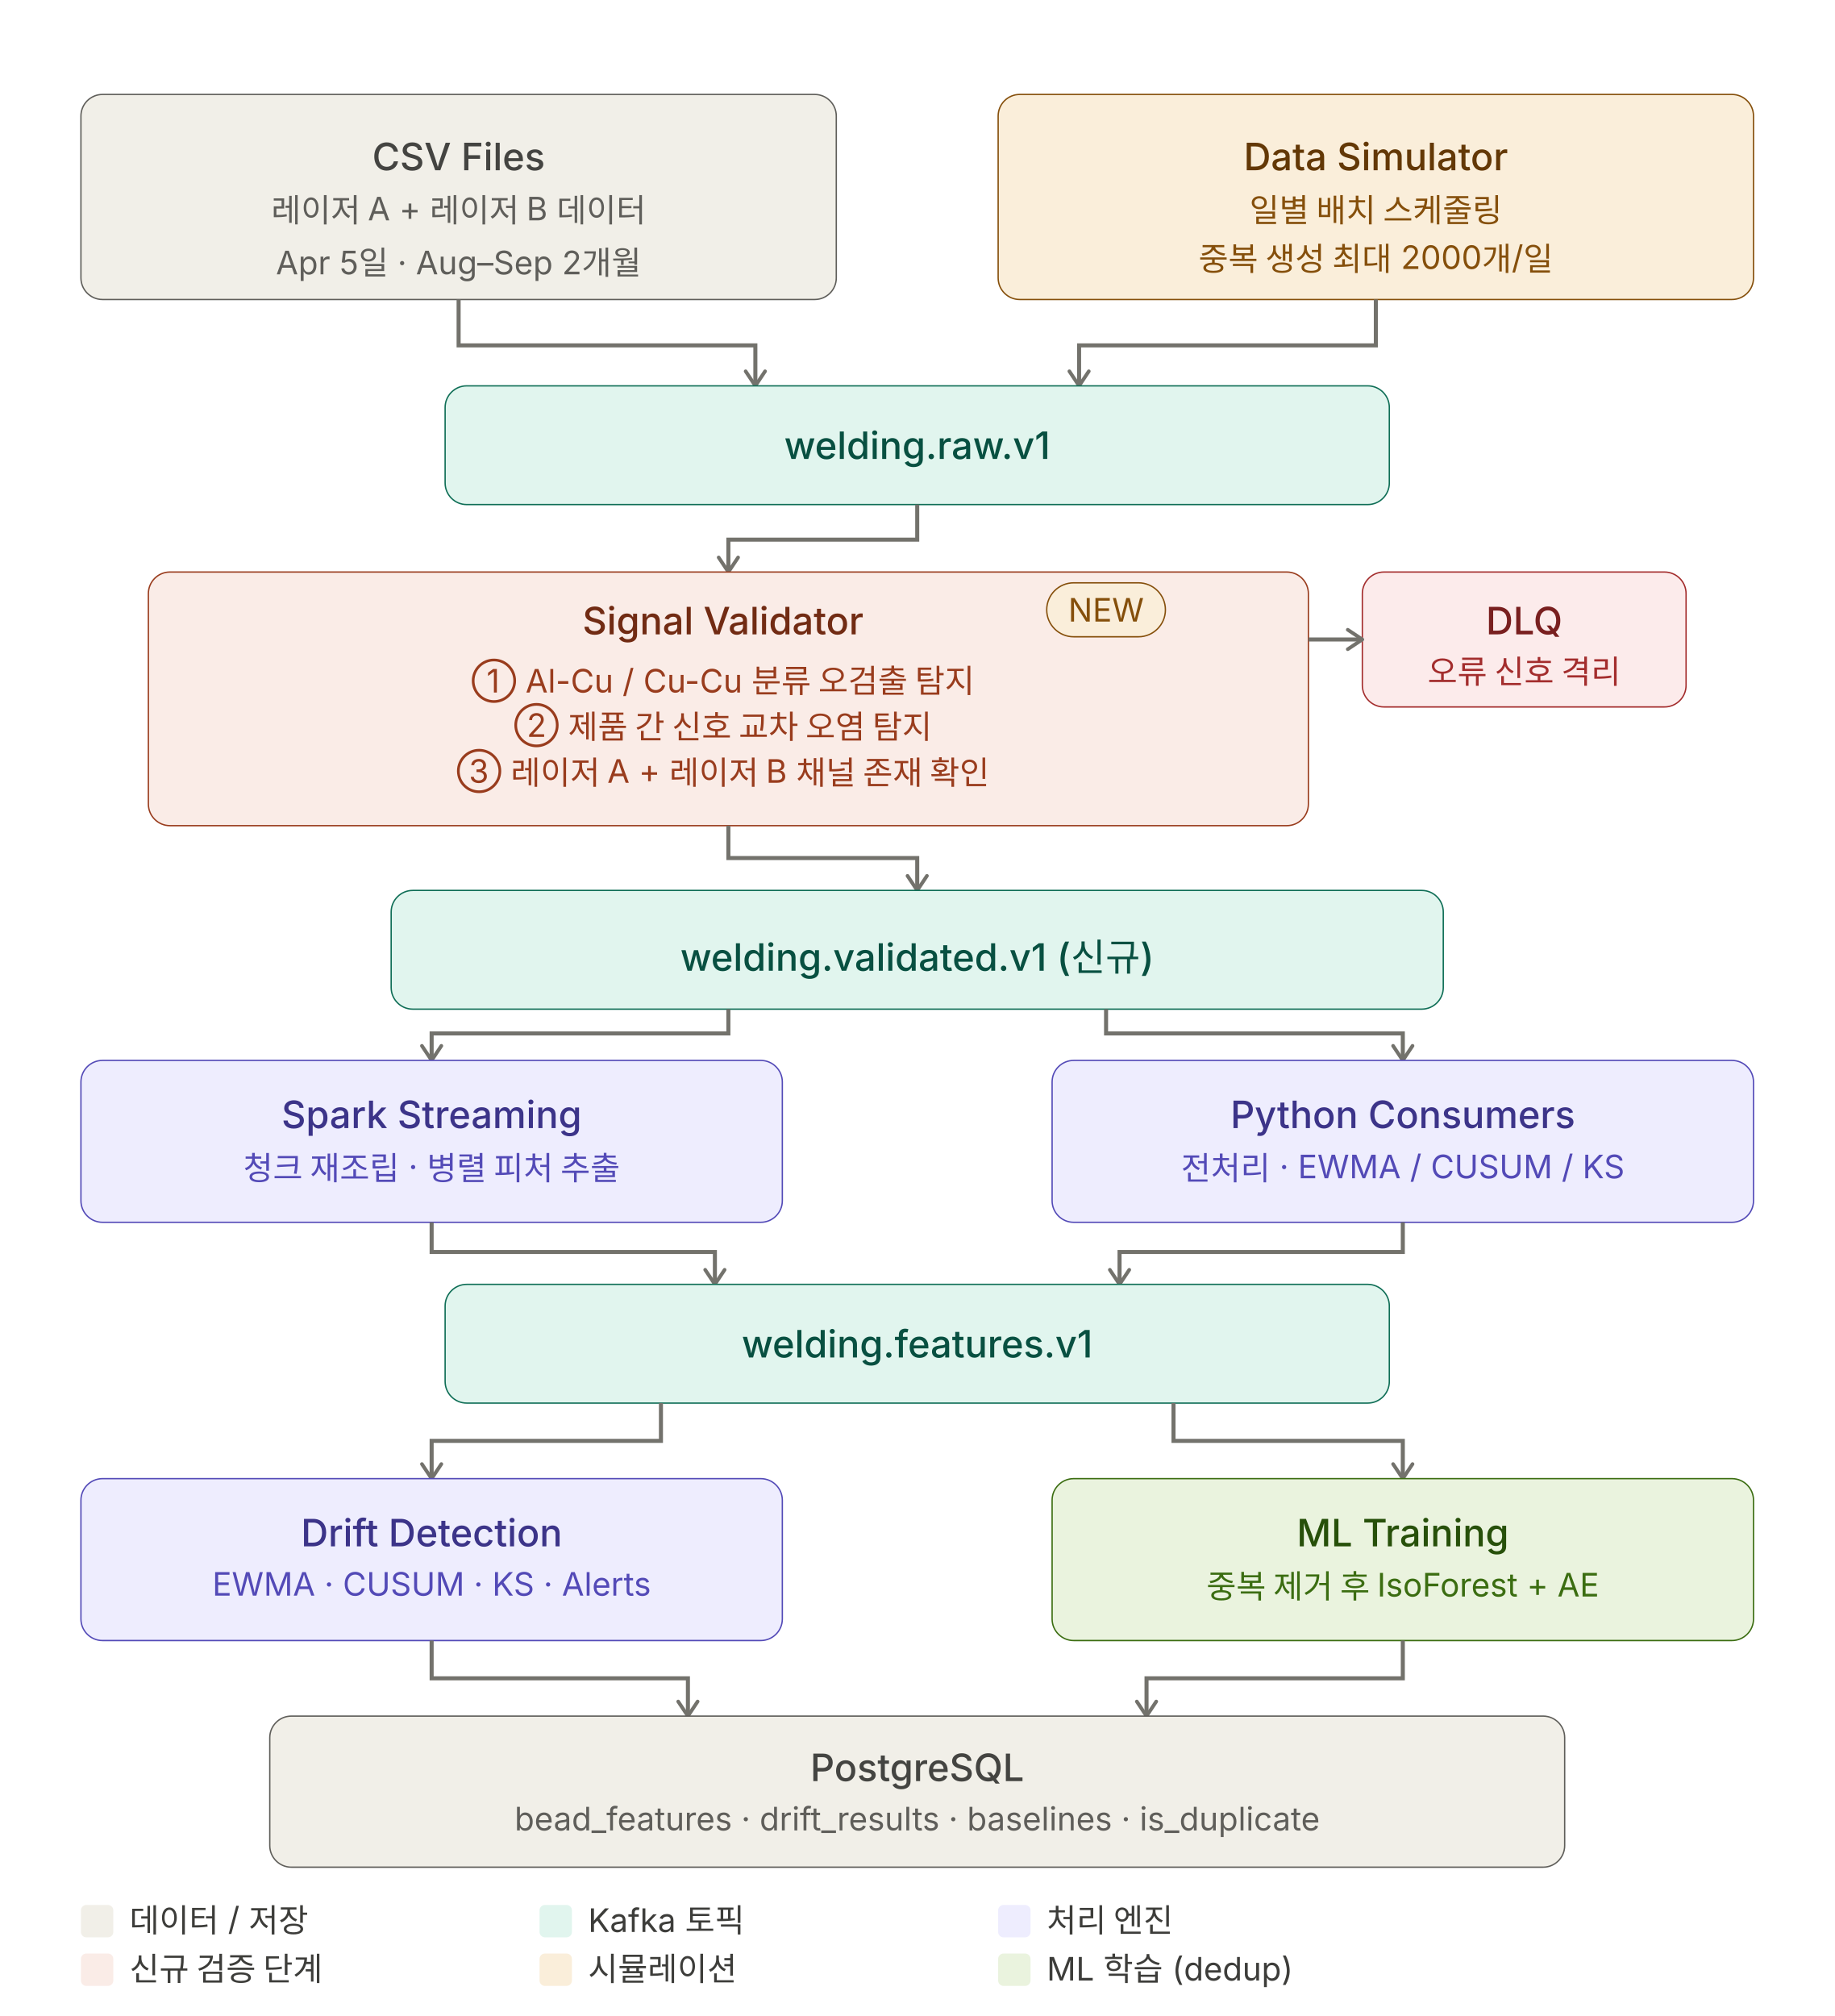
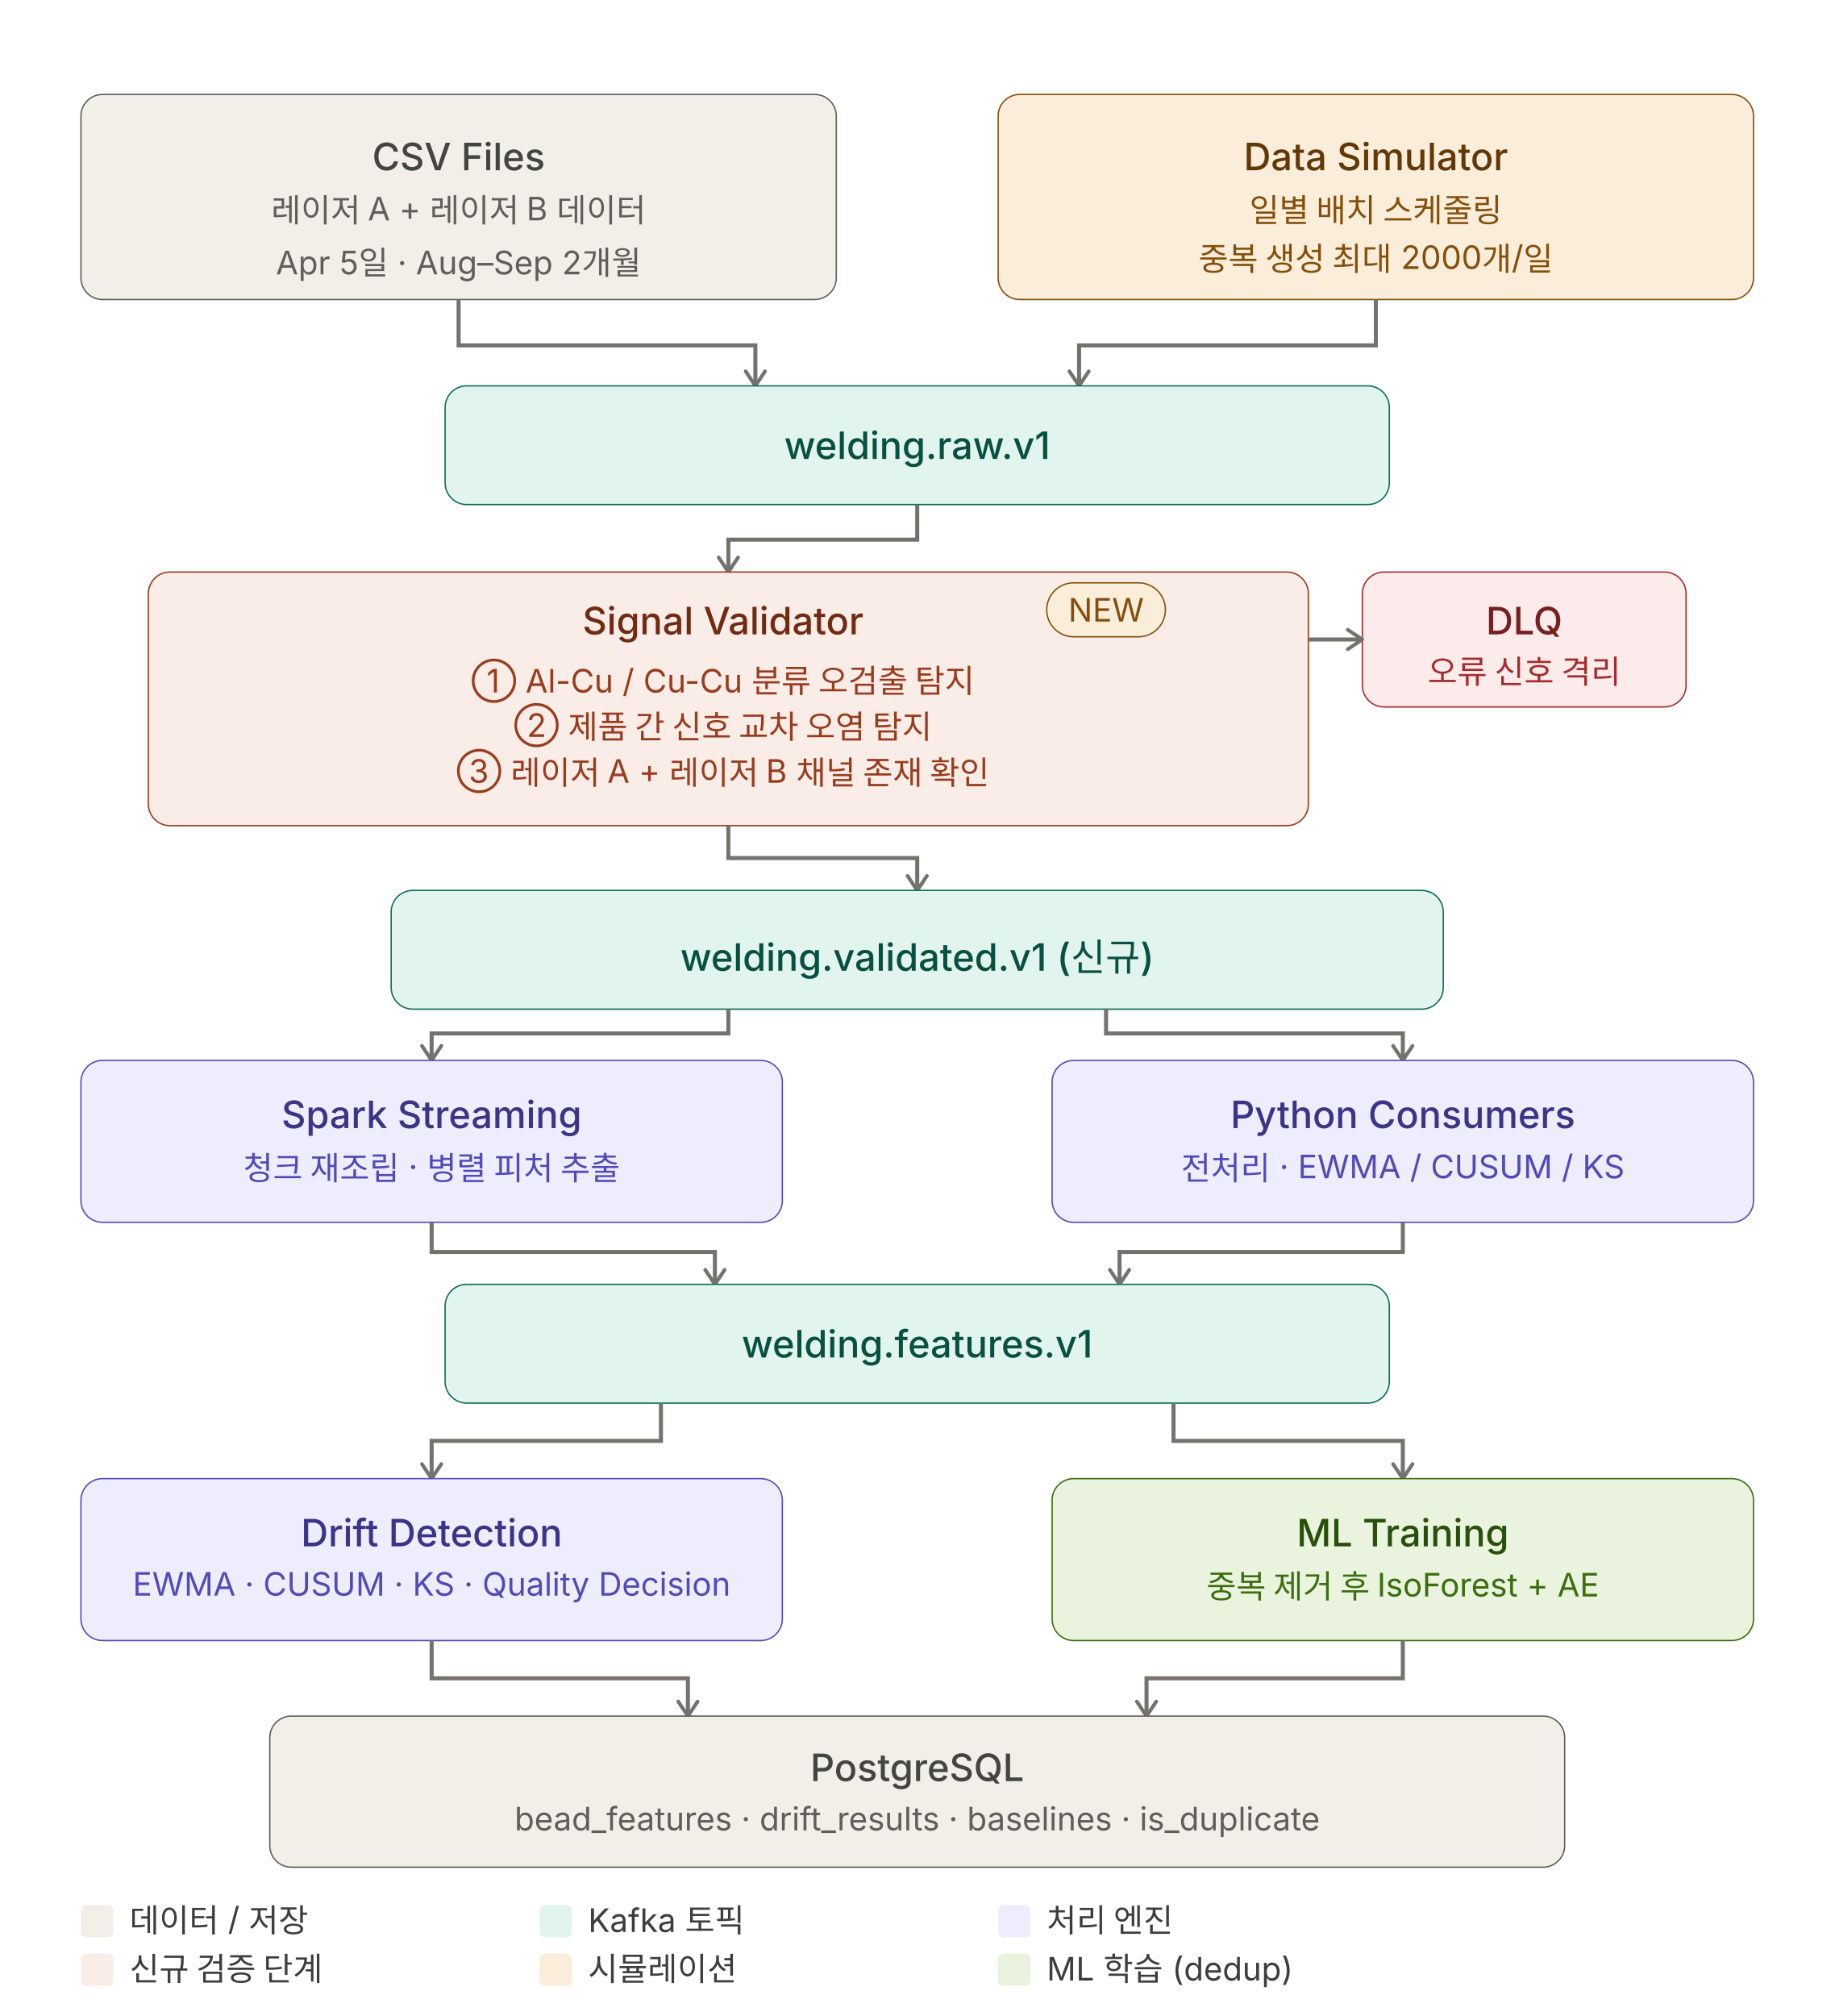
<svg xmlns="http://www.w3.org/2000/svg" width="100%" viewBox="0 0 680 747.15" role="img" style="">
  <defs>
    <marker id="arrow" viewBox="0 0 10 10" refX="8" refY="5" markerWidth="6" markerHeight="6" orient="auto-start-reverse">
      <path d="M2 1L8 5L2 9" fill="none" stroke="context-stroke" stroke-width="1.5" stroke-linecap="round" stroke-linejoin="round" />
    </marker>
  </defs>
  <g style="fill:rgb(0, 0, 0);stroke:none;color:rgb(0, 0, 0);stroke-width:1px;stroke-linecap:butt;stroke-linejoin:miter;opacity:1;font-family:&quot;Anthropic Sans&quot;, -apple-system, BlinkMacSystemFont, &quot;Segoe UI&quot;, sans-serif;font-size:16px;font-weight:400;text-anchor:start;dominant-baseline:auto">
    <rect x="30" y="35" width="280" height="76" rx="8" stroke-width="0.5" style="fill:rgb(241, 239, 232);stroke:rgb(95, 94, 90);color:rgb(0, 0, 0);stroke-width:0.5px;stroke-linecap:butt;stroke-linejoin:miter;opacity:1;font-family:&quot;Anthropic Sans&quot;, -apple-system, BlinkMacSystemFont, &quot;Segoe UI&quot;, sans-serif;font-size:16px;font-weight:400;text-anchor:start;dominant-baseline:auto" />
    <text x="170" y="58" text-anchor="middle" dominant-baseline="central" style="fill:rgb(68, 68, 65);stroke:none;color:rgb(0, 0, 0);stroke-width:1px;stroke-linecap:butt;stroke-linejoin:miter;opacity:1;font-family:&quot;Anthropic Sans&quot;, -apple-system, BlinkMacSystemFont, &quot;Segoe UI&quot;, sans-serif;font-size:14px;font-weight:500;text-anchor:middle;dominant-baseline:central">CSV Files</text>
    <text x="170" y="77" text-anchor="middle" dominant-baseline="central" style="fill:rgb(95, 94, 90);stroke:none;color:rgb(0, 0, 0);stroke-width:1px;stroke-linecap:butt;stroke-linejoin:miter;opacity:1;font-family:&quot;Anthropic Sans&quot;, -apple-system, BlinkMacSystemFont, &quot;Segoe UI&quot;, sans-serif;font-size:12px;font-weight:400;text-anchor:middle;dominant-baseline:central">레이저 A + 레이저 B 데이터</text>
    <text x="170" y="95" text-anchor="middle" dominant-baseline="central" style="fill:rgb(95, 94, 90);stroke:none;color:rgb(0, 0, 0);stroke-width:1px;stroke-linecap:butt;stroke-linejoin:miter;opacity:1;font-family:&quot;Anthropic Sans&quot;, -apple-system, BlinkMacSystemFont, &quot;Segoe UI&quot;, sans-serif;font-size:12px;font-weight:400;text-anchor:middle;dominant-baseline:central">Apr 5일 · Aug–Sep 2개월</text>
  </g>
  <g style="fill:rgb(0, 0, 0);stroke:none;color:rgb(0, 0, 0);stroke-width:1px;stroke-linecap:butt;stroke-linejoin:miter;opacity:1;font-family:&quot;Anthropic Sans&quot;, -apple-system, BlinkMacSystemFont, &quot;Segoe UI&quot;, sans-serif;font-size:16px;font-weight:400;text-anchor:start;dominant-baseline:auto">
    <rect x="370" y="35" width="280" height="76" rx="8" stroke-width="0.5" style="fill:rgb(250, 238, 218);stroke:rgb(133, 79, 11);color:rgb(0, 0, 0);stroke-width:0.5px;stroke-linecap:butt;stroke-linejoin:miter;opacity:1;font-family:&quot;Anthropic Sans&quot;, -apple-system, BlinkMacSystemFont, &quot;Segoe UI&quot;, sans-serif;font-size:16px;font-weight:400;text-anchor:start;dominant-baseline:auto" />
    <text x="510" y="58" text-anchor="middle" dominant-baseline="central" style="fill:rgb(99, 56, 6);stroke:none;color:rgb(0, 0, 0);stroke-width:1px;stroke-linecap:butt;stroke-linejoin:miter;opacity:1;font-family:&quot;Anthropic Sans&quot;, -apple-system, BlinkMacSystemFont, &quot;Segoe UI&quot;, sans-serif;font-size:14px;font-weight:500;text-anchor:middle;dominant-baseline:central">Data Simulator</text>
    <text x="510" y="77" text-anchor="middle" dominant-baseline="central" style="fill:rgb(133, 79, 11);stroke:none;color:rgb(0, 0, 0);stroke-width:1px;stroke-linecap:butt;stroke-linejoin:miter;opacity:1;font-family:&quot;Anthropic Sans&quot;, -apple-system, BlinkMacSystemFont, &quot;Segoe UI&quot;, sans-serif;font-size:12px;font-weight:400;text-anchor:middle;dominant-baseline:central">일별 배치 스케줄링</text>
    <text x="510" y="95" text-anchor="middle" dominant-baseline="central" style="fill:rgb(133, 79, 11);stroke:none;color:rgb(0, 0, 0);stroke-width:1px;stroke-linecap:butt;stroke-linejoin:miter;opacity:1;font-family:&quot;Anthropic Sans&quot;, -apple-system, BlinkMacSystemFont, &quot;Segoe UI&quot;, sans-serif;font-size:12px;font-weight:400;text-anchor:middle;dominant-baseline:central">중복 생성 최대 2000개/일</text>
  </g>
  <path fill="none" marker-end="url(#arrow)" d="M 170 111 L 170 128 L 280 128 L 280 143" style="fill:none;stroke:rgb(115, 114, 108);color:rgb(0, 0, 0);stroke-width:1.5px;stroke-linecap:butt;stroke-linejoin:miter;opacity:1;font-family:&quot;Anthropic Sans&quot;, -apple-system, BlinkMacSystemFont, &quot;Segoe UI&quot;, sans-serif;font-size:16px;font-weight:400;text-anchor:start;dominant-baseline:auto" />
  <path fill="none" marker-end="url(#arrow)" d="M 510 111 L 510 128 L 400 128 L 400 143" style="fill:none;stroke:rgb(115, 114, 108);color:rgb(0, 0, 0);stroke-width:1.5px;stroke-linecap:butt;stroke-linejoin:miter;opacity:1;font-family:&quot;Anthropic Sans&quot;, -apple-system, BlinkMacSystemFont, &quot;Segoe UI&quot;, sans-serif;font-size:16px;font-weight:400;text-anchor:start;dominant-baseline:auto" />
  <g style="fill:rgb(0, 0, 0);stroke:none;color:rgb(0, 0, 0);stroke-width:1px;stroke-linecap:butt;stroke-linejoin:miter;opacity:1;font-family:&quot;Anthropic Sans&quot;, -apple-system, BlinkMacSystemFont, &quot;Segoe UI&quot;, sans-serif;font-size:16px;font-weight:400;text-anchor:start;dominant-baseline:auto">
    <rect x="165" y="143" width="350" height="44" rx="8" stroke-width="0.5" style="fill:rgb(225, 245, 238);stroke:rgb(15, 110, 86);color:rgb(0, 0, 0);stroke-width:0.5px;stroke-linecap:butt;stroke-linejoin:miter;opacity:1;font-family:&quot;Anthropic Sans&quot;, -apple-system, BlinkMacSystemFont, &quot;Segoe UI&quot;, sans-serif;font-size:16px;font-weight:400;text-anchor:start;dominant-baseline:auto" />
    <text x="340" y="165" text-anchor="middle" dominant-baseline="central" style="fill:rgb(8, 80, 65);stroke:none;color:rgb(0, 0, 0);stroke-width:1px;stroke-linecap:butt;stroke-linejoin:miter;opacity:1;font-family:&quot;Anthropic Sans&quot;, -apple-system, BlinkMacSystemFont, &quot;Segoe UI&quot;, sans-serif;font-size:14px;font-weight:500;text-anchor:middle;dominant-baseline:central">welding.raw.v1</text>
  </g>
  <path fill="none" marker-end="url(#arrow)" d="M 340 187 L 340 200 L 270 200 L 270 212" style="fill:none;stroke:rgb(115, 114, 108);color:rgb(0, 0, 0);stroke-width:1.5px;stroke-linecap:butt;stroke-linejoin:miter;opacity:1;font-family:&quot;Anthropic Sans&quot;, -apple-system, BlinkMacSystemFont, &quot;Segoe UI&quot;, sans-serif;font-size:16px;font-weight:400;text-anchor:start;dominant-baseline:auto" />
  <g style="fill:rgb(0, 0, 0);stroke:none;color:rgb(0, 0, 0);stroke-width:1px;stroke-linecap:butt;stroke-linejoin:miter;opacity:1;font-family:&quot;Anthropic Sans&quot;, -apple-system, BlinkMacSystemFont, &quot;Segoe UI&quot;, sans-serif;font-size:16px;font-weight:400;text-anchor:start;dominant-baseline:auto">
    <rect x="55" y="212" width="430" height="94" rx="8" stroke-width="0.5" style="fill:rgb(250, 236, 231);stroke:rgb(153, 60, 29);color:rgb(0, 0, 0);stroke-width:0.5px;stroke-linecap:butt;stroke-linejoin:miter;opacity:1;font-family:&quot;Anthropic Sans&quot;, -apple-system, BlinkMacSystemFont, &quot;Segoe UI&quot;, sans-serif;font-size:16px;font-weight:400;text-anchor:start;dominant-baseline:auto" />
    <text x="268" y="230" text-anchor="middle" dominant-baseline="central" style="fill:rgb(113, 43, 19);stroke:none;color:rgb(0, 0, 0);stroke-width:1px;stroke-linecap:butt;stroke-linejoin:miter;opacity:1;font-family:&quot;Anthropic Sans&quot;, -apple-system, BlinkMacSystemFont, &quot;Segoe UI&quot;, sans-serif;font-size:14px;font-weight:500;text-anchor:middle;dominant-baseline:central">Signal Validator</text>
    <text x="268" y="250" text-anchor="middle" dominant-baseline="central" style="fill:rgb(153, 60, 29);stroke:none;color:rgb(0, 0, 0);stroke-width:1px;stroke-linecap:butt;stroke-linejoin:miter;opacity:1;font-family:&quot;Anthropic Sans&quot;, -apple-system, BlinkMacSystemFont, &quot;Segoe UI&quot;, sans-serif;font-size:12px;font-weight:400;text-anchor:middle;dominant-baseline:central">① Al-Cu / Cu-Cu 분류 오검출 탐지</text>
    <text x="268" y="267" text-anchor="middle" dominant-baseline="central" style="fill:rgb(153, 60, 29);stroke:none;color:rgb(0, 0, 0);stroke-width:1px;stroke-linecap:butt;stroke-linejoin:miter;opacity:1;font-family:&quot;Anthropic Sans&quot;, -apple-system, BlinkMacSystemFont, &quot;Segoe UI&quot;, sans-serif;font-size:12px;font-weight:400;text-anchor:middle;dominant-baseline:central">② 제품 간 신호 교차 오염 탐지</text>
    <text x="268" y="284" text-anchor="middle" dominant-baseline="central" style="fill:rgb(153, 60, 29);stroke:none;color:rgb(0, 0, 0);stroke-width:1px;stroke-linecap:butt;stroke-linejoin:miter;opacity:1;font-family:&quot;Anthropic Sans&quot;, -apple-system, BlinkMacSystemFont, &quot;Segoe UI&quot;, sans-serif;font-size:12px;font-weight:400;text-anchor:middle;dominant-baseline:central">③ 레이저 A + 레이저 B 채널 존재 확인</text>
  </g>
  <g style="fill:rgb(0, 0, 0);stroke:none;color:rgb(0, 0, 0);stroke-width:1px;stroke-linecap:butt;stroke-linejoin:miter;opacity:1;font-family:&quot;Anthropic Sans&quot;, -apple-system, BlinkMacSystemFont, &quot;Segoe UI&quot;, sans-serif;font-size:16px;font-weight:400;text-anchor:start;dominant-baseline:auto">
    <rect x="388" y="216" width="44" height="20" rx="10" stroke-width="0.5" style="fill:rgb(250, 238, 218);stroke:rgb(133, 79, 11);color:rgb(0, 0, 0);stroke-width:0.5px;stroke-linecap:butt;stroke-linejoin:miter;opacity:1;font-family:&quot;Anthropic Sans&quot;, -apple-system, BlinkMacSystemFont, &quot;Segoe UI&quot;, sans-serif;font-size:16px;font-weight:400;text-anchor:start;dominant-baseline:auto" />
    <text x="410" y="226" text-anchor="middle" dominant-baseline="central" style="fill:rgb(133, 79, 11);stroke:none;color:rgb(0, 0, 0);stroke-width:1px;stroke-linecap:butt;stroke-linejoin:miter;opacity:1;font-family:&quot;Anthropic Sans&quot;, -apple-system, BlinkMacSystemFont, &quot;Segoe UI&quot;, sans-serif;font-size:12px;font-weight:400;text-anchor:middle;dominant-baseline:central">NEW</text>
  </g>
  <g style="fill:rgb(0, 0, 0);stroke:none;color:rgb(0, 0, 0);stroke-width:1px;stroke-linecap:butt;stroke-linejoin:miter;opacity:1;font-family:&quot;Anthropic Sans&quot;, -apple-system, BlinkMacSystemFont, &quot;Segoe UI&quot;, sans-serif;font-size:16px;font-weight:400;text-anchor:start;dominant-baseline:auto">
    <rect x="505" y="212" width="120" height="50" rx="8" stroke-width="0.5" style="fill:rgb(252, 235, 235);stroke:rgb(163, 45, 45);color:rgb(0, 0, 0);stroke-width:0.5px;stroke-linecap:butt;stroke-linejoin:miter;opacity:1;font-family:&quot;Anthropic Sans&quot;, -apple-system, BlinkMacSystemFont, &quot;Segoe UI&quot;, sans-serif;font-size:16px;font-weight:400;text-anchor:start;dominant-baseline:auto" />
    <text x="565" y="230" text-anchor="middle" dominant-baseline="central" style="fill:rgb(121, 31, 31);stroke:none;color:rgb(0, 0, 0);stroke-width:1px;stroke-linecap:butt;stroke-linejoin:miter;opacity:1;font-family:&quot;Anthropic Sans&quot;, -apple-system, BlinkMacSystemFont, &quot;Segoe UI&quot;, sans-serif;font-size:14px;font-weight:500;text-anchor:middle;dominant-baseline:central">DLQ</text>
    <text x="565" y="248" text-anchor="middle" dominant-baseline="central" style="fill:rgb(163, 45, 45);stroke:none;color:rgb(0, 0, 0);stroke-width:1px;stroke-linecap:butt;stroke-linejoin:miter;opacity:1;font-family:&quot;Anthropic Sans&quot;, -apple-system, BlinkMacSystemFont, &quot;Segoe UI&quot;, sans-serif;font-size:12px;font-weight:400;text-anchor:middle;dominant-baseline:central">오류 신호 격리</text>
  </g>
  <path fill="none" marker-end="url(#arrow)" d="M 485 237 L 505 237" style="fill:none;stroke:rgb(115, 114, 108);color:rgb(0, 0, 0);stroke-width:1.5px;stroke-linecap:butt;stroke-linejoin:miter;opacity:1;font-family:&quot;Anthropic Sans&quot;, -apple-system, BlinkMacSystemFont, &quot;Segoe UI&quot;, sans-serif;font-size:16px;font-weight:400;text-anchor:start;dominant-baseline:auto" />
  <path fill="none" marker-end="url(#arrow)" d="M 270 306 L 270 318 L 340 318 L 340 330" style="fill:none;stroke:rgb(115, 114, 108);color:rgb(0, 0, 0);stroke-width:1.5px;stroke-linecap:butt;stroke-linejoin:miter;opacity:1;font-family:&quot;Anthropic Sans&quot;, -apple-system, BlinkMacSystemFont, &quot;Segoe UI&quot;, sans-serif;font-size:16px;font-weight:400;text-anchor:start;dominant-baseline:auto" />
  <g style="fill:rgb(0, 0, 0);stroke:none;color:rgb(0, 0, 0);stroke-width:1px;stroke-linecap:butt;stroke-linejoin:miter;opacity:1;font-family:&quot;Anthropic Sans&quot;, -apple-system, BlinkMacSystemFont, &quot;Segoe UI&quot;, sans-serif;font-size:16px;font-weight:400;text-anchor:start;dominant-baseline:auto">
    <rect x="145" y="330" width="390" height="44" rx="8" stroke-width="0.5" style="fill:rgb(225, 245, 238);stroke:rgb(15, 110, 86);color:rgb(0, 0, 0);stroke-width:0.5px;stroke-linecap:butt;stroke-linejoin:miter;opacity:1;font-family:&quot;Anthropic Sans&quot;, -apple-system, BlinkMacSystemFont, &quot;Segoe UI&quot;, sans-serif;font-size:16px;font-weight:400;text-anchor:start;dominant-baseline:auto" />
    <text x="340" y="352" text-anchor="middle" dominant-baseline="central" style="fill:rgb(8, 80, 65);stroke:none;color:rgb(0, 0, 0);stroke-width:1px;stroke-linecap:butt;stroke-linejoin:miter;opacity:1;font-family:&quot;Anthropic Sans&quot;, -apple-system, BlinkMacSystemFont, &quot;Segoe UI&quot;, sans-serif;font-size:14px;font-weight:500;text-anchor:middle;dominant-baseline:central">welding.validated.v1  (신규)</text>
  </g>
  <path fill="none" marker-end="url(#arrow)" d="M 270 374 L 270 383 L 160 383 L 160 393" style="fill:none;stroke:rgb(115, 114, 108);color:rgb(0, 0, 0);stroke-width:1.5px;stroke-linecap:butt;stroke-linejoin:miter;opacity:1;font-family:&quot;Anthropic Sans&quot;, -apple-system, BlinkMacSystemFont, &quot;Segoe UI&quot;, sans-serif;font-size:16px;font-weight:400;text-anchor:start;dominant-baseline:auto" />
  <path fill="none" marker-end="url(#arrow)" d="M 410 374 L 410 383 L 520 383 L 520 393" style="fill:none;stroke:rgb(115, 114, 108);color:rgb(0, 0, 0);stroke-width:1.5px;stroke-linecap:butt;stroke-linejoin:miter;opacity:1;font-family:&quot;Anthropic Sans&quot;, -apple-system, BlinkMacSystemFont, &quot;Segoe UI&quot;, sans-serif;font-size:16px;font-weight:400;text-anchor:start;dominant-baseline:auto" />
  <g style="fill:rgb(0, 0, 0);stroke:none;color:rgb(0, 0, 0);stroke-width:1px;stroke-linecap:butt;stroke-linejoin:miter;opacity:1;font-family:&quot;Anthropic Sans&quot;, -apple-system, BlinkMacSystemFont, &quot;Segoe UI&quot;, sans-serif;font-size:16px;font-weight:400;text-anchor:start;dominant-baseline:auto">
    <rect x="30" y="393" width="260" height="60" rx="8" stroke-width="0.5" style="fill:rgb(238, 237, 254);stroke:rgb(83, 74, 183);color:rgb(0, 0, 0);stroke-width:0.5px;stroke-linecap:butt;stroke-linejoin:miter;opacity:1;font-family:&quot;Anthropic Sans&quot;, -apple-system, BlinkMacSystemFont, &quot;Segoe UI&quot;, sans-serif;font-size:16px;font-weight:400;text-anchor:start;dominant-baseline:auto" />
    <text x="160" y="413" text-anchor="middle" dominant-baseline="central" style="fill:rgb(60, 52, 137);stroke:none;color:rgb(0, 0, 0);stroke-width:1px;stroke-linecap:butt;stroke-linejoin:miter;opacity:1;font-family:&quot;Anthropic Sans&quot;, -apple-system, BlinkMacSystemFont, &quot;Segoe UI&quot;, sans-serif;font-size:14px;font-weight:500;text-anchor:middle;dominant-baseline:central">Spark Streaming</text>
    <text x="160" y="432" text-anchor="middle" dominant-baseline="central" style="fill:rgb(83, 74, 183);stroke:none;color:rgb(0, 0, 0);stroke-width:1px;stroke-linecap:butt;stroke-linejoin:miter;opacity:1;font-family:&quot;Anthropic Sans&quot;, -apple-system, BlinkMacSystemFont, &quot;Segoe UI&quot;, sans-serif;font-size:12px;font-weight:400;text-anchor:middle;dominant-baseline:central">청크 재조립 · 병렬 피처 추출</text>
  </g>
  <g style="fill:rgb(0, 0, 0);stroke:none;color:rgb(0, 0, 0);stroke-width:1px;stroke-linecap:butt;stroke-linejoin:miter;opacity:1;font-family:&quot;Anthropic Sans&quot;, -apple-system, BlinkMacSystemFont, &quot;Segoe UI&quot;, sans-serif;font-size:16px;font-weight:400;text-anchor:start;dominant-baseline:auto">
    <rect x="390" y="393" width="260" height="60" rx="8" stroke-width="0.5" style="fill:rgb(238, 237, 254);stroke:rgb(83, 74, 183);color:rgb(0, 0, 0);stroke-width:0.5px;stroke-linecap:butt;stroke-linejoin:miter;opacity:1;font-family:&quot;Anthropic Sans&quot;, -apple-system, BlinkMacSystemFont, &quot;Segoe UI&quot;, sans-serif;font-size:16px;font-weight:400;text-anchor:start;dominant-baseline:auto" />
    <text x="520" y="413" text-anchor="middle" dominant-baseline="central" style="fill:rgb(60, 52, 137);stroke:none;color:rgb(0, 0, 0);stroke-width:1px;stroke-linecap:butt;stroke-linejoin:miter;opacity:1;font-family:&quot;Anthropic Sans&quot;, -apple-system, BlinkMacSystemFont, &quot;Segoe UI&quot;, sans-serif;font-size:14px;font-weight:500;text-anchor:middle;dominant-baseline:central">Python Consumers</text>
    <text x="520" y="432" text-anchor="middle" dominant-baseline="central" style="fill:rgb(83, 74, 183);stroke:none;color:rgb(0, 0, 0);stroke-width:1px;stroke-linecap:butt;stroke-linejoin:miter;opacity:1;font-family:&quot;Anthropic Sans&quot;, -apple-system, BlinkMacSystemFont, &quot;Segoe UI&quot;, sans-serif;font-size:12px;font-weight:400;text-anchor:middle;dominant-baseline:central">전처리 · EWMA / CUSUM / KS</text>
  </g>
  <path fill="none" marker-end="url(#arrow)" d="M 160 453 L 160 464 L 265 464 L 265 476" style="fill:none;stroke:rgb(115, 114, 108);color:rgb(0, 0, 0);stroke-width:1.5px;stroke-linecap:butt;stroke-linejoin:miter;opacity:1;font-family:&quot;Anthropic Sans&quot;, -apple-system, BlinkMacSystemFont, &quot;Segoe UI&quot;, sans-serif;font-size:16px;font-weight:400;text-anchor:start;dominant-baseline:auto" />
  <path fill="none" marker-end="url(#arrow)" d="M 520 453 L 520 464 L 415 464 L 415 476" style="fill:none;stroke:rgb(115, 114, 108);color:rgb(0, 0, 0);stroke-width:1.5px;stroke-linecap:butt;stroke-linejoin:miter;opacity:1;font-family:&quot;Anthropic Sans&quot;, -apple-system, BlinkMacSystemFont, &quot;Segoe UI&quot;, sans-serif;font-size:16px;font-weight:400;text-anchor:start;dominant-baseline:auto" />
  <g style="fill:rgb(0, 0, 0);stroke:none;color:rgb(0, 0, 0);stroke-width:1px;stroke-linecap:butt;stroke-linejoin:miter;opacity:1;font-family:&quot;Anthropic Sans&quot;, -apple-system, BlinkMacSystemFont, &quot;Segoe UI&quot;, sans-serif;font-size:16px;font-weight:400;text-anchor:start;dominant-baseline:auto">
    <rect x="165" y="476" width="350" height="44" rx="8" stroke-width="0.5" style="fill:rgb(225, 245, 238);stroke:rgb(15, 110, 86);color:rgb(0, 0, 0);stroke-width:0.5px;stroke-linecap:butt;stroke-linejoin:miter;opacity:1;font-family:&quot;Anthropic Sans&quot;, -apple-system, BlinkMacSystemFont, &quot;Segoe UI&quot;, sans-serif;font-size:16px;font-weight:400;text-anchor:start;dominant-baseline:auto" />
    <text x="340" y="498" text-anchor="middle" dominant-baseline="central" style="fill:rgb(8, 80, 65);stroke:none;color:rgb(0, 0, 0);stroke-width:1px;stroke-linecap:butt;stroke-linejoin:miter;opacity:1;font-family:&quot;Anthropic Sans&quot;, -apple-system, BlinkMacSystemFont, &quot;Segoe UI&quot;, sans-serif;font-size:14px;font-weight:500;text-anchor:middle;dominant-baseline:central">welding.features.v1</text>
  </g>
  <path fill="none" marker-end="url(#arrow)" d="M 245 520 L 245 534 L 160 534 L 160 548" style="fill:none;stroke:rgb(115, 114, 108);color:rgb(0, 0, 0);stroke-width:1.5px;stroke-linecap:butt;stroke-linejoin:miter;opacity:1;font-family:&quot;Anthropic Sans&quot;, -apple-system, BlinkMacSystemFont, &quot;Segoe UI&quot;, sans-serif;font-size:16px;font-weight:400;text-anchor:start;dominant-baseline:auto" />
  <path fill="none" marker-end="url(#arrow)" d="M 435 520 L 435 534 L 520 534 L 520 548" style="fill:none;stroke:rgb(115, 114, 108);color:rgb(0, 0, 0);stroke-width:1.5px;stroke-linecap:butt;stroke-linejoin:miter;opacity:1;font-family:&quot;Anthropic Sans&quot;, -apple-system, BlinkMacSystemFont, &quot;Segoe UI&quot;, sans-serif;font-size:16px;font-weight:400;text-anchor:start;dominant-baseline:auto" />
  <g style="fill:rgb(0, 0, 0);stroke:none;color:rgb(0, 0, 0);stroke-width:1px;stroke-linecap:butt;stroke-linejoin:miter;opacity:1;font-family:&quot;Anthropic Sans&quot;, -apple-system, BlinkMacSystemFont, &quot;Segoe UI&quot;, sans-serif;font-size:16px;font-weight:400;text-anchor:start;dominant-baseline:auto">
    <rect x="30" y="548" width="260" height="60" rx="8" stroke-width="0.5" style="fill:rgb(238, 237, 254);stroke:rgb(83, 74, 183);color:rgb(0, 0, 0);stroke-width:0.5px;stroke-linecap:butt;stroke-linejoin:miter;opacity:1;font-family:&quot;Anthropic Sans&quot;, -apple-system, BlinkMacSystemFont, &quot;Segoe UI&quot;, sans-serif;font-size:16px;font-weight:400;text-anchor:start;dominant-baseline:auto" />
    <text x="160" y="568" text-anchor="middle" dominant-baseline="central" style="fill:rgb(60, 52, 137);stroke:none;color:rgb(0, 0, 0);stroke-width:1px;stroke-linecap:butt;stroke-linejoin:miter;opacity:1;font-family:&quot;Anthropic Sans&quot;, -apple-system, BlinkMacSystemFont, &quot;Segoe UI&quot;, sans-serif;font-size:14px;font-weight:500;text-anchor:middle;dominant-baseline:central">Drift Detection</text>
-     <text x="160" y="587" text-anchor="middle" dominant-baseline="central" style="fill:rgb(83, 74, 183);stroke:none;color:rgb(0, 0, 0);stroke-width:1px;stroke-linecap:butt;stroke-linejoin:miter;opacity:1;font-family:&quot;Anthropic Sans&quot;, -apple-system, BlinkMacSystemFont, &quot;Segoe UI&quot;, sans-serif;font-size:12px;font-weight:400;text-anchor:middle;dominant-baseline:central">EWMA · CUSUM · KS · Alerts</text>
+     <text x="160" y="587" text-anchor="middle" dominant-baseline="central" style="fill:rgb(83, 74, 183);stroke:none;color:rgb(0, 0, 0);stroke-width:1px;stroke-linecap:butt;stroke-linejoin:miter;opacity:1;font-family:&quot;Anthropic Sans&quot;, -apple-system, BlinkMacSystemFont, &quot;Segoe UI&quot;, sans-serif;font-size:12px;font-weight:400;text-anchor:middle;dominant-baseline:central">EWMA · CUSUM · KS · Quality Decision</text>
  </g>
  <g style="fill:rgb(0, 0, 0);stroke:none;color:rgb(0, 0, 0);stroke-width:1px;stroke-linecap:butt;stroke-linejoin:miter;opacity:1;font-family:&quot;Anthropic Sans&quot;, -apple-system, BlinkMacSystemFont, &quot;Segoe UI&quot;, sans-serif;font-size:16px;font-weight:400;text-anchor:start;dominant-baseline:auto">
    <rect x="390" y="548" width="260" height="60" rx="8" stroke-width="0.5" style="fill:rgb(234, 243, 222);stroke:rgb(59, 109, 17);color:rgb(0, 0, 0);stroke-width:0.5px;stroke-linecap:butt;stroke-linejoin:miter;opacity:1;font-family:&quot;Anthropic Sans&quot;, -apple-system, BlinkMacSystemFont, &quot;Segoe UI&quot;, sans-serif;font-size:16px;font-weight:400;text-anchor:start;dominant-baseline:auto" />
    <text x="520" y="568" text-anchor="middle" dominant-baseline="central" style="fill:rgb(39, 80, 10);stroke:none;color:rgb(0, 0, 0);stroke-width:1px;stroke-linecap:butt;stroke-linejoin:miter;opacity:1;font-family:&quot;Anthropic Sans&quot;, -apple-system, BlinkMacSystemFont, &quot;Segoe UI&quot;, sans-serif;font-size:14px;font-weight:500;text-anchor:middle;dominant-baseline:central">ML Training</text>
    <text x="520" y="587" text-anchor="middle" dominant-baseline="central" style="fill:rgb(59, 109, 17);stroke:none;color:rgb(0, 0, 0);stroke-width:1px;stroke-linecap:butt;stroke-linejoin:miter;opacity:1;font-family:&quot;Anthropic Sans&quot;, -apple-system, BlinkMacSystemFont, &quot;Segoe UI&quot;, sans-serif;font-size:12px;font-weight:400;text-anchor:middle;dominant-baseline:central">중복 제거 후 IsoForest + AE</text>
  </g>
  <path fill="none" marker-end="url(#arrow)" d="M 160 608 L 160 622 L 255 622 L 255 636" style="fill:none;stroke:rgb(115, 114, 108);color:rgb(0, 0, 0);stroke-width:1.5px;stroke-linecap:butt;stroke-linejoin:miter;opacity:1;font-family:&quot;Anthropic Sans&quot;, -apple-system, BlinkMacSystemFont, &quot;Segoe UI&quot;, sans-serif;font-size:16px;font-weight:400;text-anchor:start;dominant-baseline:auto" />
  <path fill="none" marker-end="url(#arrow)" d="M 520 608 L 520 622 L 425 622 L 425 636" style="fill:none;stroke:rgb(115, 114, 108);color:rgb(0, 0, 0);stroke-width:1.5px;stroke-linecap:butt;stroke-linejoin:miter;opacity:1;font-family:&quot;Anthropic Sans&quot;, -apple-system, BlinkMacSystemFont, &quot;Segoe UI&quot;, sans-serif;font-size:16px;font-weight:400;text-anchor:start;dominant-baseline:auto" />
  <g style="fill:rgb(0, 0, 0);stroke:none;color:rgb(0, 0, 0);stroke-width:1px;stroke-linecap:butt;stroke-linejoin:miter;opacity:1;font-family:&quot;Anthropic Sans&quot;, -apple-system, BlinkMacSystemFont, &quot;Segoe UI&quot;, sans-serif;font-size:16px;font-weight:400;text-anchor:start;dominant-baseline:auto">
    <rect x="100" y="636" width="480" height="56" rx="8" stroke-width="0.5" style="fill:rgb(241, 239, 232);stroke:rgb(95, 94, 90);color:rgb(0, 0, 0);stroke-width:0.5px;stroke-linecap:butt;stroke-linejoin:miter;opacity:1;font-family:&quot;Anthropic Sans&quot;, -apple-system, BlinkMacSystemFont, &quot;Segoe UI&quot;, sans-serif;font-size:16px;font-weight:400;text-anchor:start;dominant-baseline:auto" />
    <text x="340" y="655" text-anchor="middle" dominant-baseline="central" style="fill:rgb(68, 68, 65);stroke:none;color:rgb(0, 0, 0);stroke-width:1px;stroke-linecap:butt;stroke-linejoin:miter;opacity:1;font-family:&quot;Anthropic Sans&quot;, -apple-system, BlinkMacSystemFont, &quot;Segoe UI&quot;, sans-serif;font-size:14px;font-weight:500;text-anchor:middle;dominant-baseline:central">PostgreSQL</text>
    <text x="340" y="674" text-anchor="middle" dominant-baseline="central" style="fill:rgb(95, 94, 90);stroke:none;color:rgb(0, 0, 0);stroke-width:1px;stroke-linecap:butt;stroke-linejoin:miter;opacity:1;font-family:&quot;Anthropic Sans&quot;, -apple-system, BlinkMacSystemFont, &quot;Segoe UI&quot;, sans-serif;font-size:12px;font-weight:400;text-anchor:middle;dominant-baseline:central">bead_features · drift_results · baselines · is_duplicate</text>
  </g>
  <g style="fill:rgb(0, 0, 0);stroke:none;color:rgb(0, 0, 0);stroke-width:1px;stroke-linecap:butt;stroke-linejoin:miter;opacity:1;font-family:&quot;Anthropic Sans&quot;, -apple-system, BlinkMacSystemFont, &quot;Segoe UI&quot;, sans-serif;font-size:16px;font-weight:400;text-anchor:start;dominant-baseline:auto">
    <rect x="30" y="706" width="12" height="12" rx="2" stroke-width="0" style="fill:rgb(241, 239, 232);stroke:rgb(95, 94, 90);color:rgb(0, 0, 0);stroke-width:0px;stroke-linecap:butt;stroke-linejoin:miter;opacity:1;font-family:&quot;Anthropic Sans&quot;, -apple-system, BlinkMacSystemFont, &quot;Segoe UI&quot;, sans-serif;font-size:16px;font-weight:400;text-anchor:start;dominant-baseline:auto" />
  </g>
  <text x="48" y="716" style="fill:rgb(61, 61, 58);stroke:none;color:rgb(0, 0, 0);stroke-width:1px;stroke-linecap:butt;stroke-linejoin:miter;opacity:1;font-family:&quot;Anthropic Sans&quot;, -apple-system, BlinkMacSystemFont, &quot;Segoe UI&quot;, sans-serif;font-size:12px;font-weight:400;text-anchor:start;dominant-baseline:auto">데이터 / 저장</text>
  <g style="fill:rgb(0, 0, 0);stroke:none;color:rgb(0, 0, 0);stroke-width:1px;stroke-linecap:butt;stroke-linejoin:miter;opacity:1;font-family:&quot;Anthropic Sans&quot;, -apple-system, BlinkMacSystemFont, &quot;Segoe UI&quot;, sans-serif;font-size:16px;font-weight:400;text-anchor:start;dominant-baseline:auto">
    <rect x="200" y="706" width="12" height="12" rx="2" stroke-width="0" style="fill:rgb(225, 245, 238);stroke:rgb(15, 110, 86);color:rgb(0, 0, 0);stroke-width:0px;stroke-linecap:butt;stroke-linejoin:miter;opacity:1;font-family:&quot;Anthropic Sans&quot;, -apple-system, BlinkMacSystemFont, &quot;Segoe UI&quot;, sans-serif;font-size:16px;font-weight:400;text-anchor:start;dominant-baseline:auto" />
  </g>
  <text x="218" y="716" style="fill:rgb(61, 61, 58);stroke:none;color:rgb(0, 0, 0);stroke-width:1px;stroke-linecap:butt;stroke-linejoin:miter;opacity:1;font-family:&quot;Anthropic Sans&quot;, -apple-system, BlinkMacSystemFont, &quot;Segoe UI&quot;, sans-serif;font-size:12px;font-weight:400;text-anchor:start;dominant-baseline:auto">Kafka 토픽</text>
  <g style="fill:rgb(0, 0, 0);stroke:none;color:rgb(0, 0, 0);stroke-width:1px;stroke-linecap:butt;stroke-linejoin:miter;opacity:1;font-family:&quot;Anthropic Sans&quot;, -apple-system, BlinkMacSystemFont, &quot;Segoe UI&quot;, sans-serif;font-size:16px;font-weight:400;text-anchor:start;dominant-baseline:auto">
    <rect x="370" y="706" width="12" height="12" rx="2" stroke-width="0" style="fill:rgb(238, 237, 254);stroke:rgb(83, 74, 183);color:rgb(0, 0, 0);stroke-width:0px;stroke-linecap:butt;stroke-linejoin:miter;opacity:1;font-family:&quot;Anthropic Sans&quot;, -apple-system, BlinkMacSystemFont, &quot;Segoe UI&quot;, sans-serif;font-size:16px;font-weight:400;text-anchor:start;dominant-baseline:auto" />
  </g>
  <text x="388" y="716" style="fill:rgb(61, 61, 58);stroke:none;color:rgb(0, 0, 0);stroke-width:1px;stroke-linecap:butt;stroke-linejoin:miter;opacity:1;font-family:&quot;Anthropic Sans&quot;, -apple-system, BlinkMacSystemFont, &quot;Segoe UI&quot;, sans-serif;font-size:12px;font-weight:400;text-anchor:start;dominant-baseline:auto">처리 엔진</text>
  <g style="fill:rgb(0, 0, 0);stroke:none;color:rgb(0, 0, 0);stroke-width:1px;stroke-linecap:butt;stroke-linejoin:miter;opacity:1;font-family:&quot;Anthropic Sans&quot;, -apple-system, BlinkMacSystemFont, &quot;Segoe UI&quot;, sans-serif;font-size:16px;font-weight:400;text-anchor:start;dominant-baseline:auto">
    <rect x="30" y="724" width="12" height="12" rx="2" stroke-width="0" style="fill:rgb(250, 236, 231);stroke:rgb(153, 60, 29);color:rgb(0, 0, 0);stroke-width:0px;stroke-linecap:butt;stroke-linejoin:miter;opacity:1;font-family:&quot;Anthropic Sans&quot;, -apple-system, BlinkMacSystemFont, &quot;Segoe UI&quot;, sans-serif;font-size:16px;font-weight:400;text-anchor:start;dominant-baseline:auto" />
  </g>
  <text x="48" y="734" style="fill:rgb(61, 61, 58);stroke:none;color:rgb(0, 0, 0);stroke-width:1px;stroke-linecap:butt;stroke-linejoin:miter;opacity:1;font-family:&quot;Anthropic Sans&quot;, -apple-system, BlinkMacSystemFont, &quot;Segoe UI&quot;, sans-serif;font-size:12px;font-weight:400;text-anchor:start;dominant-baseline:auto">신규 검증 단계</text>
  <g style="fill:rgb(0, 0, 0);stroke:none;color:rgb(0, 0, 0);stroke-width:1px;stroke-linecap:butt;stroke-linejoin:miter;opacity:1;font-family:&quot;Anthropic Sans&quot;, -apple-system, BlinkMacSystemFont, &quot;Segoe UI&quot;, sans-serif;font-size:16px;font-weight:400;text-anchor:start;dominant-baseline:auto">
    <rect x="200" y="724" width="12" height="12" rx="2" stroke-width="0" style="fill:rgb(250, 238, 218);stroke:rgb(133, 79, 11);color:rgb(0, 0, 0);stroke-width:0px;stroke-linecap:butt;stroke-linejoin:miter;opacity:1;font-family:&quot;Anthropic Sans&quot;, -apple-system, BlinkMacSystemFont, &quot;Segoe UI&quot;, sans-serif;font-size:16px;font-weight:400;text-anchor:start;dominant-baseline:auto" />
  </g>
  <text x="218" y="734" style="fill:rgb(61, 61, 58);stroke:none;color:rgb(0, 0, 0);stroke-width:1px;stroke-linecap:butt;stroke-linejoin:miter;opacity:1;font-family:&quot;Anthropic Sans&quot;, -apple-system, BlinkMacSystemFont, &quot;Segoe UI&quot;, sans-serif;font-size:12px;font-weight:400;text-anchor:start;dominant-baseline:auto">시뮬레이션</text>
  <g style="fill:rgb(0, 0, 0);stroke:none;color:rgb(0, 0, 0);stroke-width:1px;stroke-linecap:butt;stroke-linejoin:miter;opacity:1;font-family:&quot;Anthropic Sans&quot;, -apple-system, BlinkMacSystemFont, &quot;Segoe UI&quot;, sans-serif;font-size:16px;font-weight:400;text-anchor:start;dominant-baseline:auto">
    <rect x="370" y="724" width="12" height="12" rx="2" stroke-width="0" style="fill:rgb(234, 243, 222);stroke:rgb(59, 109, 17);color:rgb(0, 0, 0);stroke-width:0px;stroke-linecap:butt;stroke-linejoin:miter;opacity:1;font-family:&quot;Anthropic Sans&quot;, -apple-system, BlinkMacSystemFont, &quot;Segoe UI&quot;, sans-serif;font-size:16px;font-weight:400;text-anchor:start;dominant-baseline:auto" />
  </g>
  <text x="388" y="734" style="fill:rgb(61, 61, 58);stroke:none;color:rgb(0, 0, 0);stroke-width:1px;stroke-linecap:butt;stroke-linejoin:miter;opacity:1;font-family:&quot;Anthropic Sans&quot;, -apple-system, BlinkMacSystemFont, &quot;Segoe UI&quot;, sans-serif;font-size:12px;font-weight:400;text-anchor:start;dominant-baseline:auto">ML 학습 (dedup)</text>
</svg>
